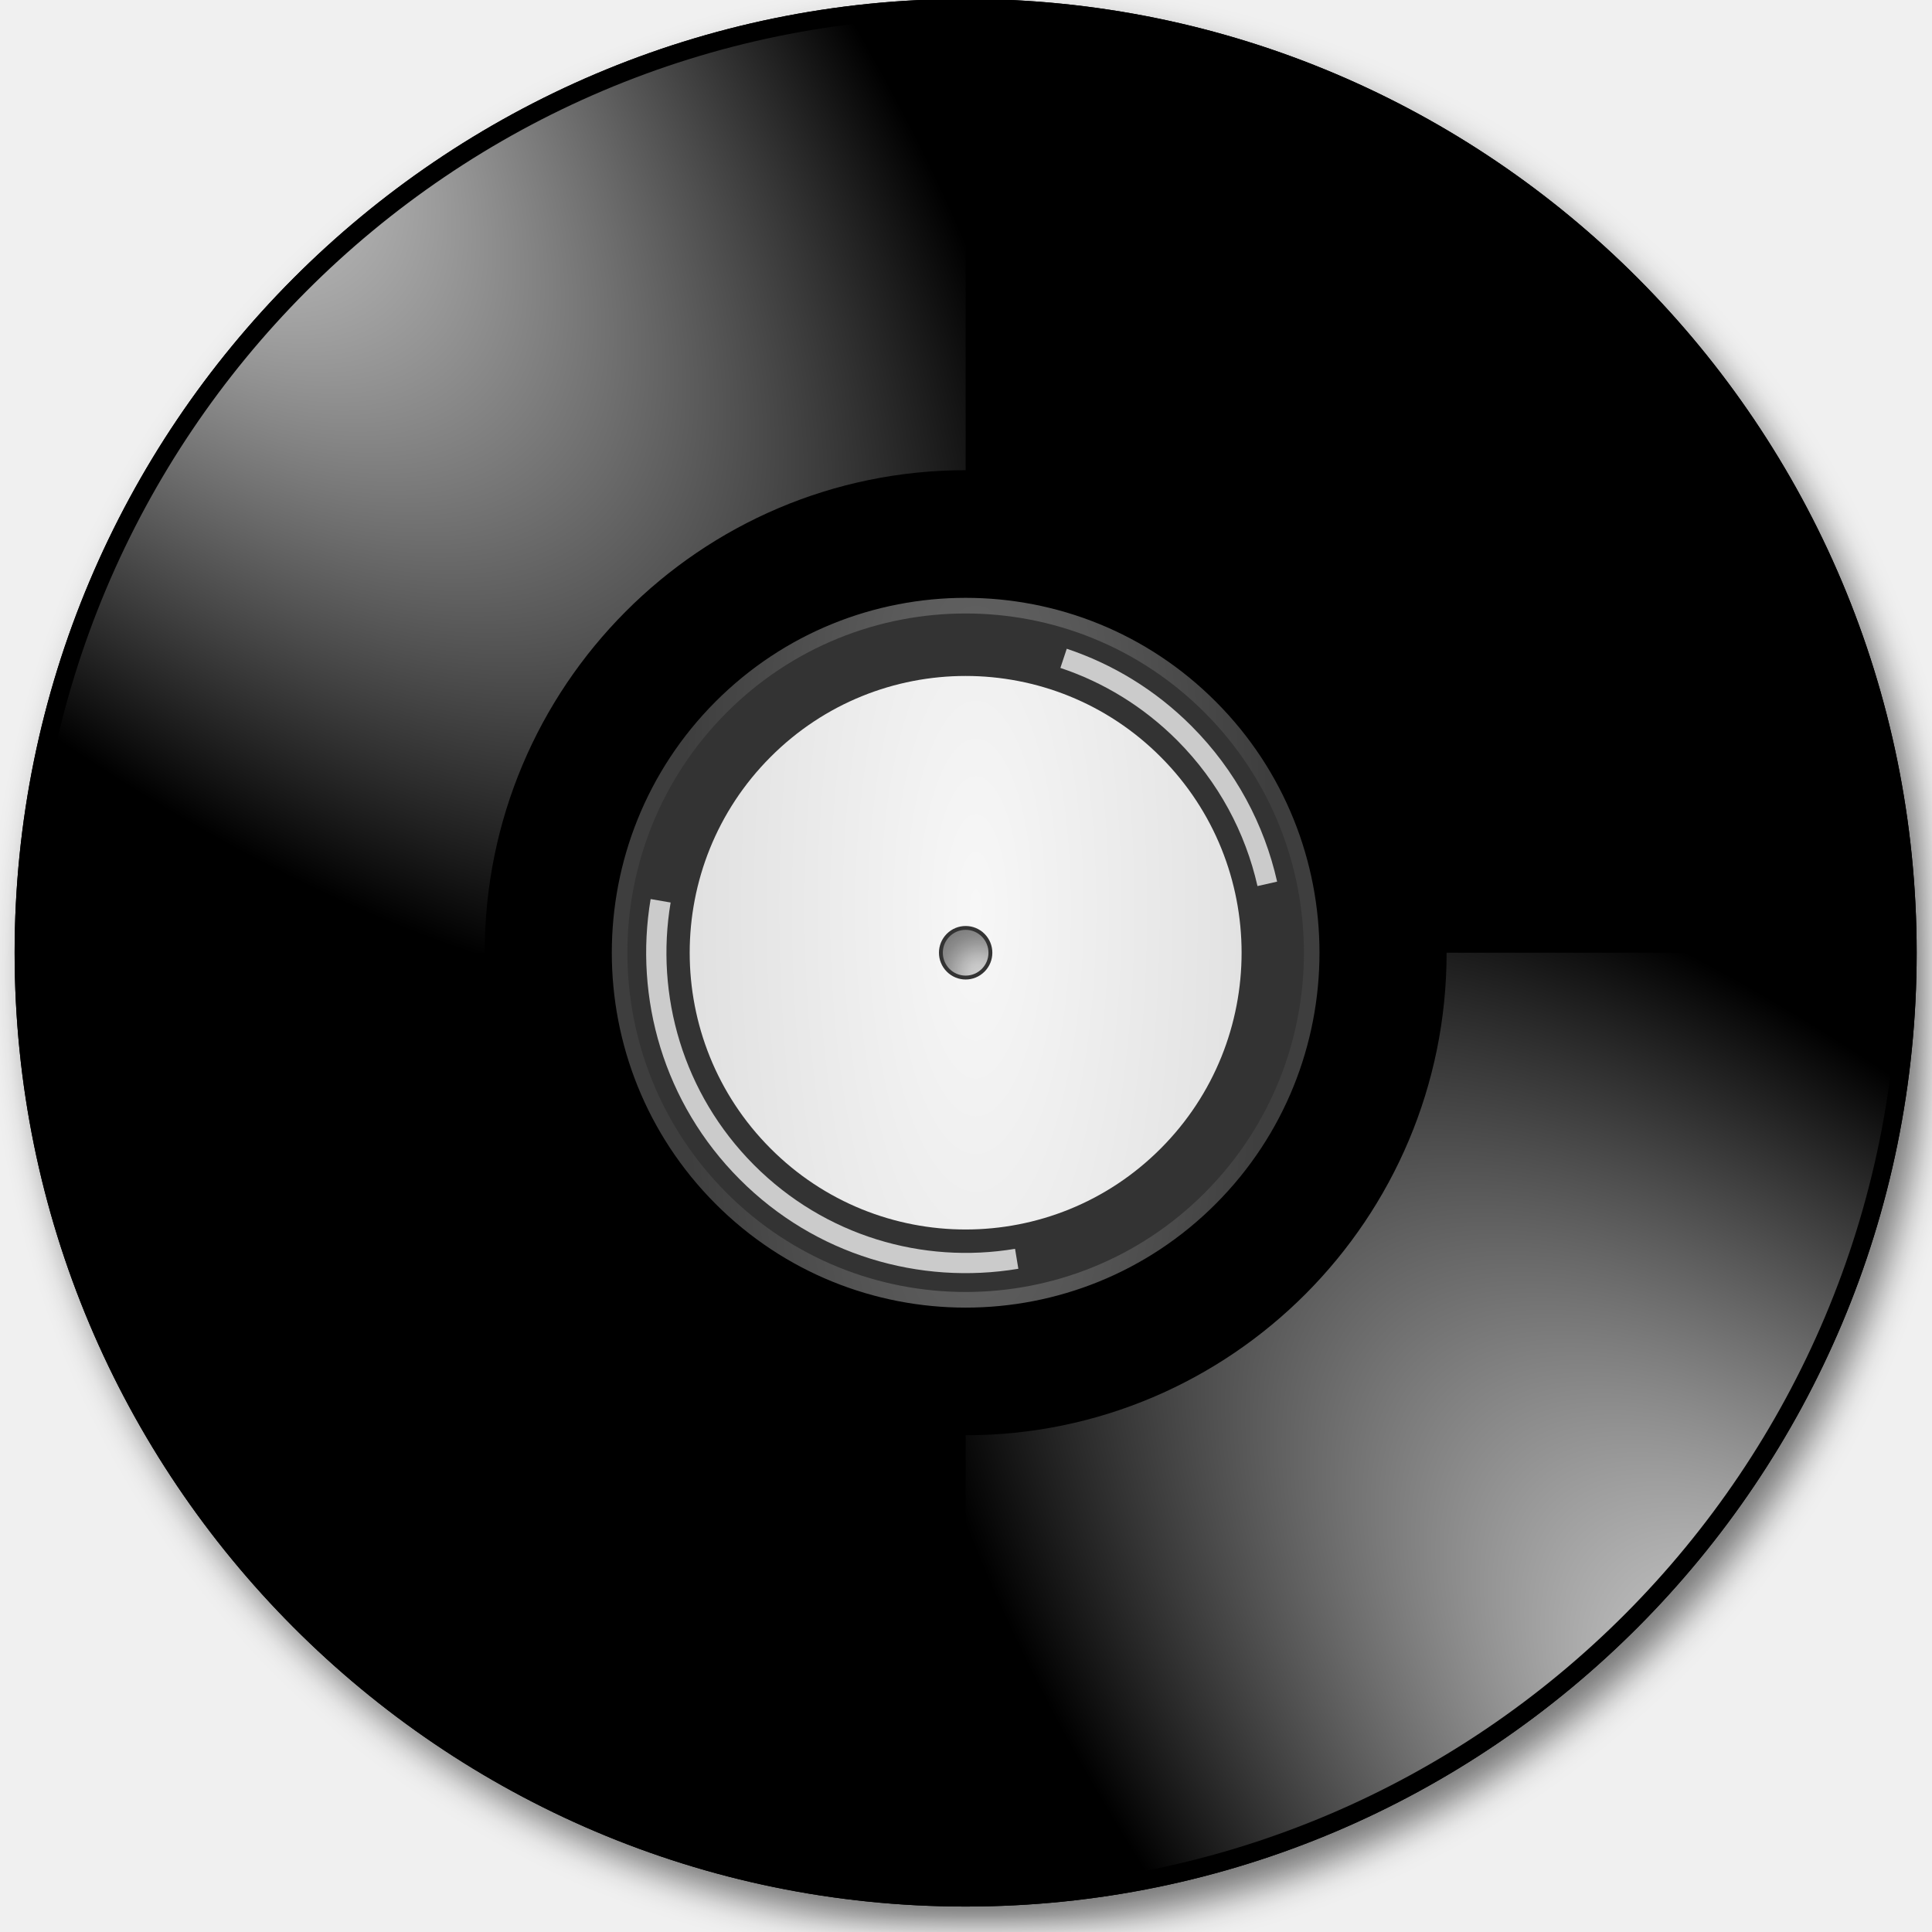
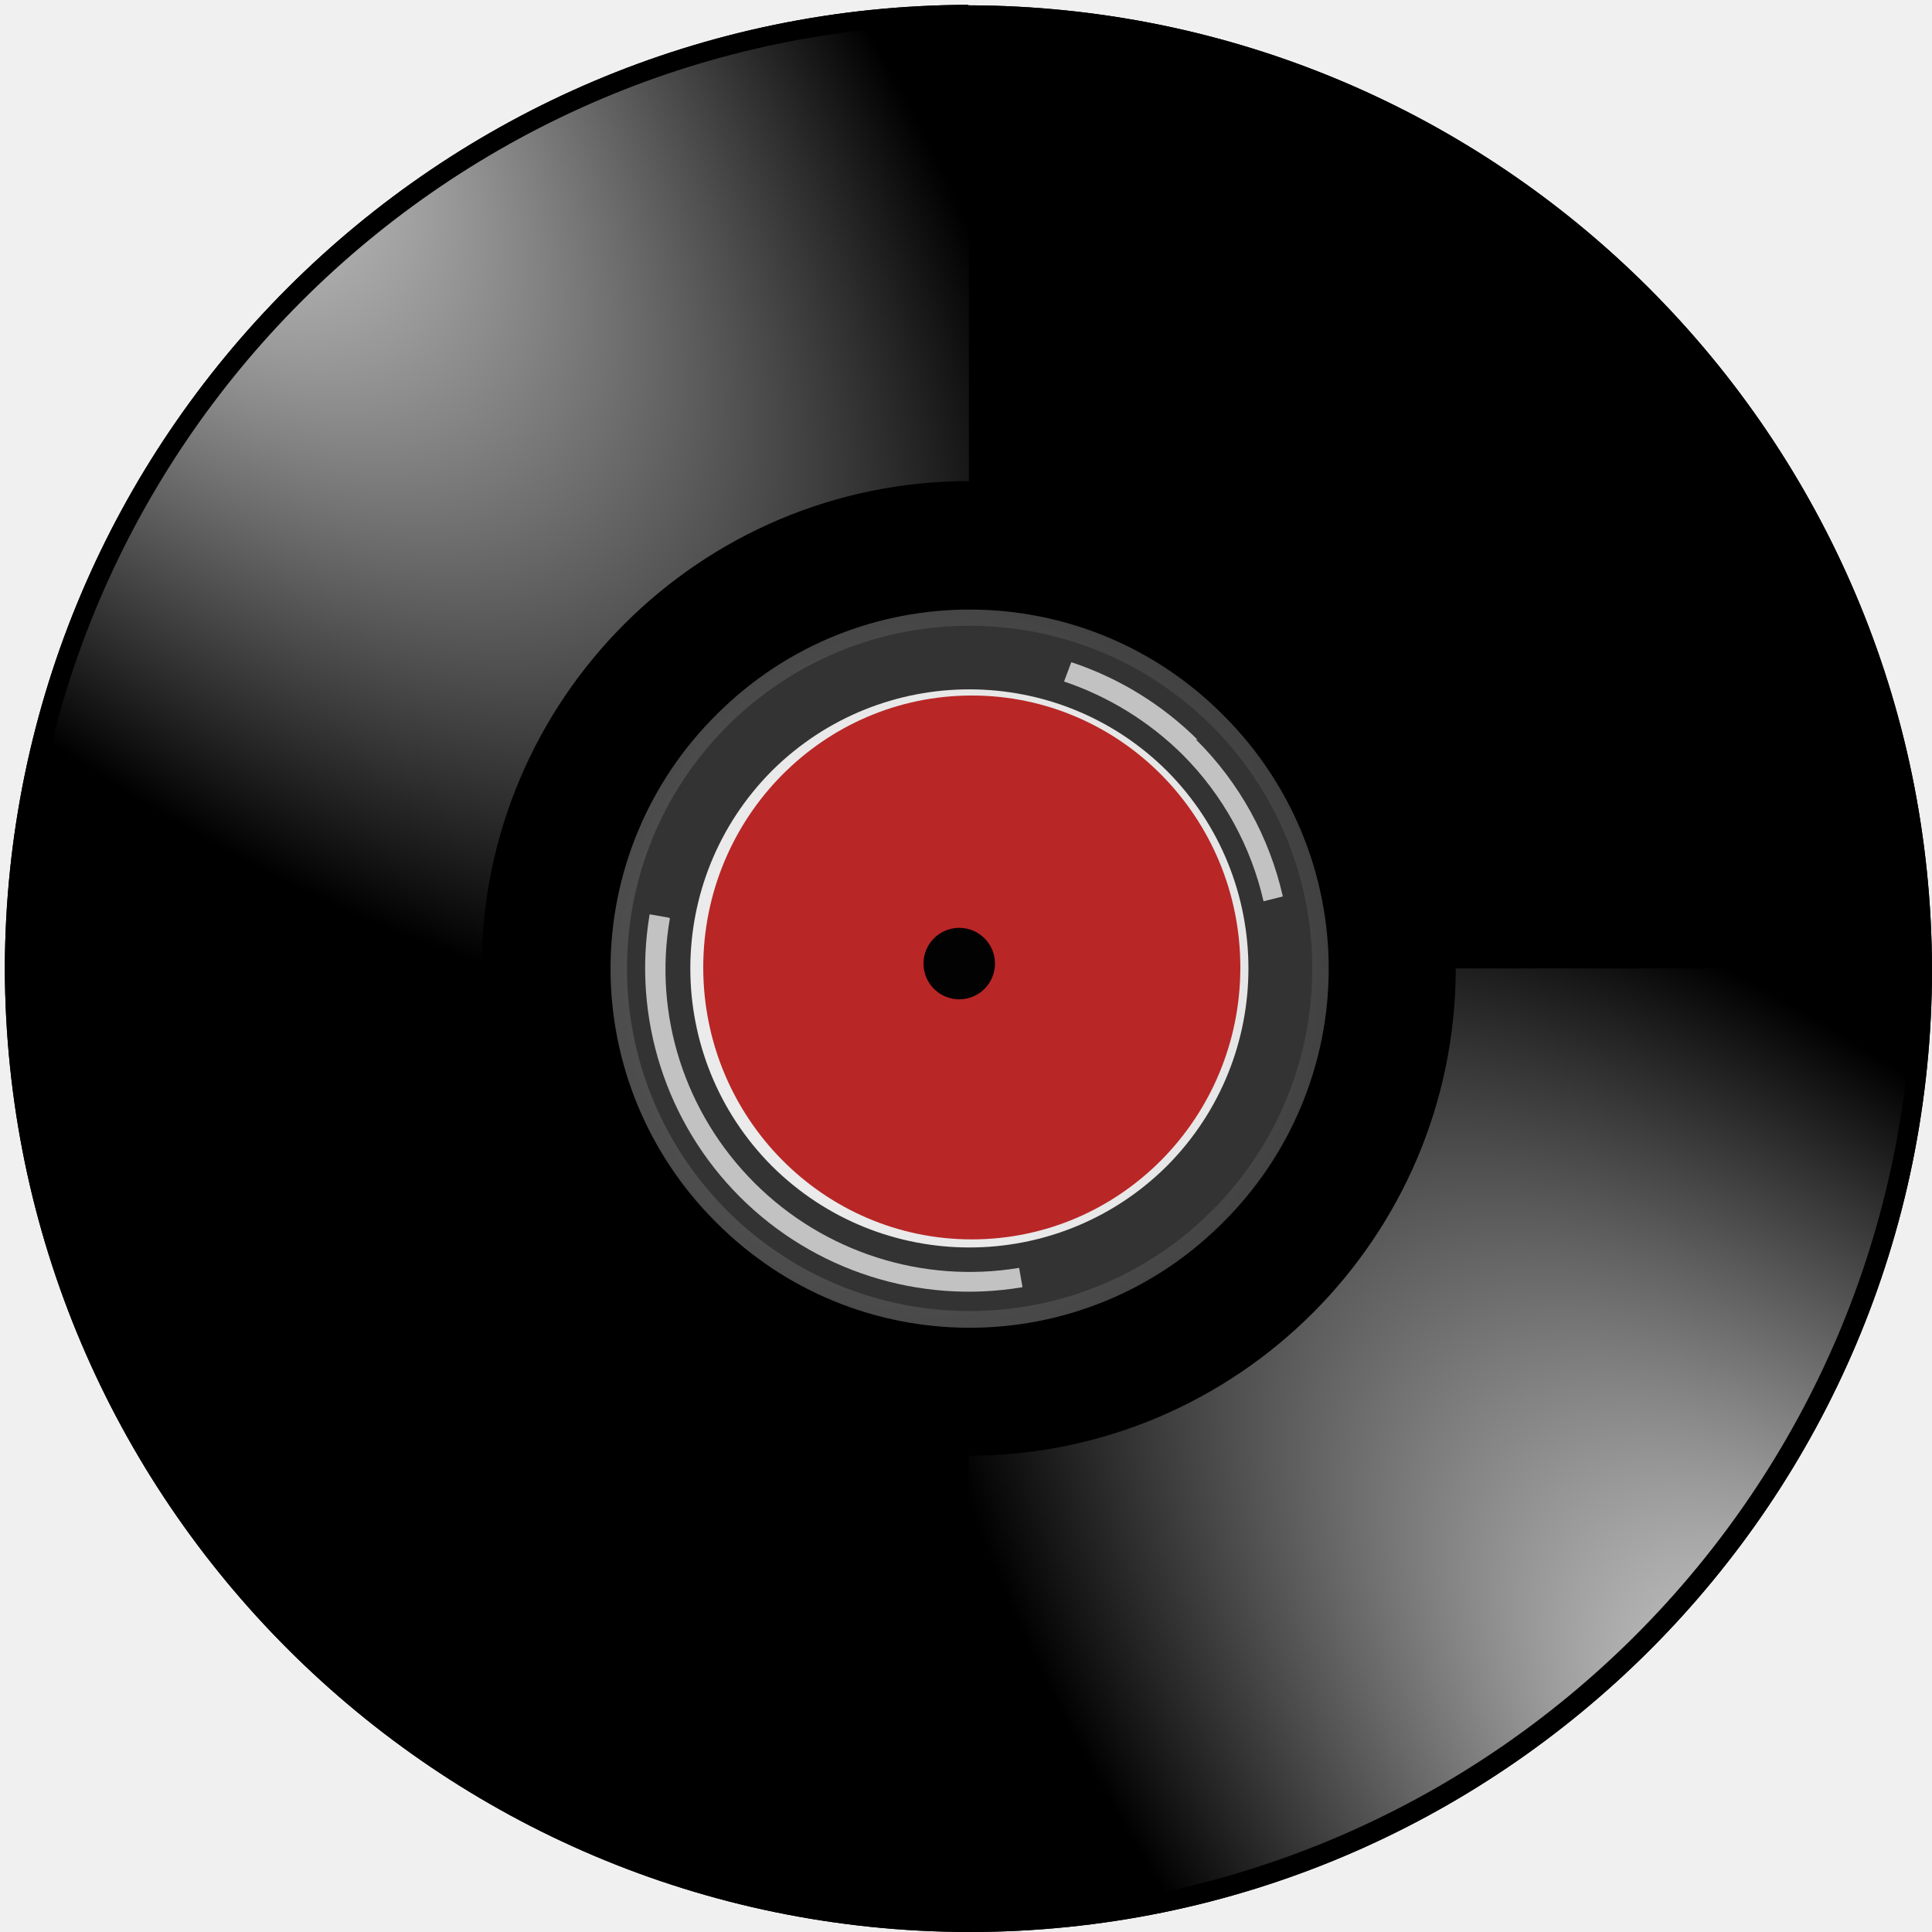
- <svg xmlns="http://www.w3.org/2000/svg" xmlns:xlink="http://www.w3.org/1999/xlink" width="400" height="400" version="1.0">
-   <defs id="defs4">
-     <filter id="filter3315">
-       <feGaussianBlur stdDeviation="3.7" id="feGaussianBlur3317" />
-     </filter>
-     <linearGradient id="linearGradient3153">
-       <stop offset="0" stop-color="#fff" id="stop3155" />
-       <stop offset="1" stop-opacity="0" stop-color="#fff" id="stop3157" />
-     </linearGradient>
-     <radialGradient r="92.5" gradientTransform="matrix(-0.9354532,0.9704347,-2.110064,-2.188971,720.0197,163.6871)" cx="289.43" cy="209.67" gradientUnits="userSpaceOnUse" xlink:href="#linearGradient3153" id="radialGradient3328" />
-     <radialGradient r="92.5" gradientTransform="matrix(0.9354532,-0.9704347,2.110064,2.188971,-315.9395,212.4772)" cx="289.43" cy="209.67" gradientUnits="userSpaceOnUse" xlink:href="#linearGradient3153" id="radialGradient3331" />
-     <radialGradient r="53.688" gradientTransform="matrix(0,3.206063,-1.07574,0,409.4858,-450.8205)" cx="199.28" cy="192.84" gradientUnits="userSpaceOnUse" id="radialGradient3349">
-       <stop offset="0" stop-color="#f7f7f7" id="stop3265" />
-       <stop offset="1" stop-color="#e1e1e1" id="stop3267" />
+ <svg xmlns="http://www.w3.org/2000/svg" width="400" height="400">
+   <g vector-effect="non-scaling-stroke">
+     <path vector-effect="non-scaling-stroke" fill-opacity=".5" d="M203.5 199c3 0 5.7 2.4 5.7 5.5s-2.5 5.8-5.7 5.8c-3 0-5.5-2.5-5.5-5.8s2.5-5.6 5.6-5.6h-.1z" />
+     <path vector-effect="non-scaling-stroke" d="M200.6 1A200 200 0 0 0 1 200.5 200 200 0 0 0 200.6 400C310.8 400 400 310.7 400 200.6A200 200 0 0 0 200.4 1.1l.1-.1zm0 193.8c3-.1 5.6 2.4 5.6 5.7s-2.4 5.5-5.6 5.5-5.6-2.4-5.6-5.5 2.5-5.6 5.6-5.6v-.1z" />
+     <path vector-effect="non-scaling-stroke" fill="#333" d="M200.6 127.8a73 73 0 0 0-72.5 72.7 73 73 0 0 0 72.5 72.6 73 73 0 0 0 72.6-72.6 73 73 0 0 0-72.6-72.7zm0 67.7c2.5 0 5 2.2 5 5s-2.3 4.7-5 4.7-4.8-2-4.8-4.7 2.2-5 4.8-5z" />
+     <path vector-effect="non-scaling-stroke" d="M200.6 1A200 200 0 0 0 1 200.5 200 200 0 0 0 200.6 400C310.8 400 400 310.7 400 200.6A200 200 0 0 0 200.4 1.1l.1-.1zm0 4A196 196 0 0 1 396 200.4 196 196 0 0 1 200.6 396 196 196 0 0 1 5 200.4 196 196 0 0 1 200.6 4.9z" />
+     <radialGradient id="A" cx="77.7" cy="196.5" r="92.5" gradientTransform="matrix(0.9531 -0.9843 -2.1395 -2.2223 750.4557 908.8184)" gradientUnits="userSpaceOnUse">
+       <stop offset="0" stop-color="#fff" />
+       <stop offset="1" stop-color="#fff" stop-opacity="0" />
    </radialGradient>
-     <radialGradient r="68.844" gradientTransform="matrix(0,3.100381,-0.8862807,0,372.9537,-429.7734)" cx="199.28" cy="192.84" gradientUnits="userSpaceOnUse" id="radialGradient3352">
-       <stop offset="0" stop-color="#6c6c6c" id="stop3275" />
-       <stop offset="1" stop-color="#3e3e3e" id="stop3277" />
+     <path vector-effect="non-scaling-stroke" fill="url(#A)" d="M301.4 200.5a101 101 0 0 1-100.9 100.9V396A196 196 0 0 0 396 200.5h-94.7.1z" />
+     <radialGradient id="B" cx="-57.9" cy="345.1" r="92.5" gradientTransform="matrix(-0.9531 0.9843 2.1395 2.2223 -787.9597 -726.0996)" gradientUnits="userSpaceOnUse">
+       <stop offset="0" stop-color="#fff" />
+       <stop offset="1" stop-color="#fff" stop-opacity="0" />
    </radialGradient>
-   </defs>
-   <g>
-     <g stroke="null" fill-rule="evenodd" id="layer2">
-       <path stroke="null" fill-opacity="0.509" d="m202.811,4.044c-108.688,0 -196.899,88.47 -196.899,197.478c0.004,109.008 88.211,197.478 196.899,197.478s196.899,-88.47 196.899,-197.478s-88.211,-197.478 -196.899,-197.478zm0,191.938c3.055,0 5.524,2.476 5.524,5.54s-2.469,5.54 -5.524,5.54c-3.044,0 -5.513,-2.476 -5.513,-5.54s2.469,-5.54 5.513,-5.54z" filter="url(#filter3315)" id="path3309" />
-       <path stroke="null" d="m199.927,-0.225c-108.688,0 -196.899,88.47 -196.899,197.478s88.211,197.478 196.899,197.478s196.899,-88.47 196.899,-197.478s-88.211,-197.478 -196.899,-197.478zm0,191.938c3.055,0 5.524,2.476 5.524,5.54s-2.469,5.54 -5.524,5.54s-5.524,-2.476 -5.524,-5.54s2.469,-5.54 5.524,-5.54z" id="path3191" />
-       <path stroke="null" fill="#333" d="m199.927,125.371c-39.55,0 -71.671,32.216 -71.671,71.882s32.121,71.882 71.671,71.882s71.671,-32.216 71.671,-71.882s-32.121,-71.882 -71.671,-71.882zm0,67.142c2.608,0 4.726,2.124 4.726,4.739s-2.118,4.739 -4.726,4.739s-4.726,-2.124 -4.726,-4.739s2.118,-4.739 4.726,-4.739z" id="path3271" />
-       <path stroke="null" d="m199.927,-0.225c-108.688,0 -196.899,88.47 -196.899,197.478s88.211,197.478 196.899,197.478s196.899,-88.47 196.899,-197.478s-88.211,-197.478 -196.899,-197.478zm0,3.836c106.591,0 193.11,86.738 193.11,193.646s-86.518,193.678 -193.11,193.678s-193.11,-86.773 -193.11,-193.678c0.003,-106.905 86.519,-193.646 193.11,-193.646z" id="path3176" />
-       <path stroke="null" fill="url(#radialGradient3331)" d="m299.505,197.252c0,55.134 -44.606,99.902 -99.578,99.902l0,93.775c106.591,0 193.11,-86.773 193.11,-193.678l-93.532,0z" id="path3151" />
-       <path stroke="null" fill="url(#radialGradient3328)" d="m100.349,197.252c0,-55.134 44.606,-99.902 99.578,-99.902l0,-93.773c-106.591,0 -193.11,86.772 -193.11,193.678l93.532,0l0,-0.002z" id="path3193" />
-       <path stroke="null" fill="url(#radialGradient3352)" d="m251.738,145.289c-28.598,-28.682 -75.024,-28.682 -103.622,0s-28.598,75.244 0,103.927s75.024,28.682 103.622,0s28.598,-75.244 0,-103.927zm-2.278,2.284c27.332,27.423 27.332,71.935 0,99.358c-27.342,27.412 -71.724,27.412 -99.067,0c-27.332,-27.423 -27.332,-71.935 0,-99.358c27.342,-27.412 71.724,-27.412 99.067,0z" id="path3215" />
-       <path stroke="null" fill="url(#radialGradient3349)" d="m240.328,156.732c-22.297,-22.374 -58.506,-22.374 -80.803,0c-22.308,22.363 -22.308,58.678 0,81.041c22.297,22.374 58.506,22.374 80.803,0c22.308,-22.363 22.308,-58.678 0,-81.041zm-36.495,36.603c2.161,2.167 2.161,5.668 0,7.835s-5.652,2.167 -7.812,0s-2.161,-5.668 0,-7.835c2.161,-2.156 5.652,-2.156 7.812,0z" id="path3223" />
-       <path stroke="null" fill="#fff" d="m246.704,150.338c-7.514,-7.536 -16.401,-12.863 -25.842,-16.022l-1.32,3.971c8.844,2.946 17.157,7.963 24.203,15.019c8.568,8.604 14.102,19.097 16.603,30.145l4.066,-0.918c-2.661,-11.795 -8.557,-23.014 -17.71,-32.194z" opacity="0.743" id="path3230" />
-       <path stroke="null" fill="#fff" d="m138.846,186.856l-4.14,-0.715c-3.438,20.474 2.703,42.25 18.445,58.026c15.688,15.745 37.326,21.915 57.686,18.52l-0.681,-4.131c-19.073,3.181 -39.337,-2.615 -54.046,-17.357c-14.741,-14.795 -20.488,-35.172 -17.263,-54.344z" opacity="0.743" id="path3232" />
-     </g>
+     <path vector-effect="non-scaling-stroke" fill="url(#B)" d="M99.7 200.5A101 101 0 0 1 200.6 99.6V5A196 196 0 0 0 5 200.5h94.7 0z" />
+     <radialGradient id="C" cx="187.3" cy="202.2" r="90.5" gradientTransform="matrix(1.014 0 0 1.0148 -0.0144 -1.0288)" gradientUnits="userSpaceOnUse">
+       <stop offset="0" stop-color="#6c6c6c" />
+       <stop offset="1" stop-color="#3e3e3e" />
+     </radialGradient>
+     <path vector-effect="non-scaling-stroke" fill="url(#C)" d="M253.2 148a74 74 0 0 0-104.5-.4l-.4.4a74 74 0 0 0-.3 104.8l.3.3a74 74 0 0 0 104.5.4l.4-.4a74 74 0 0 0 .3-104.8l-.3-.3zm-2.3 2.3a71 71 0 0 1 0 100.4 71 71 0 0 1-100.2.1l-.1-.1a71 71 0 0 1 0-100.4 71 71 0 0 1 100.2-.1l.1.1h0z" />
+     <radialGradient id="D" cx="188.3" cy="201.9" r="85.3" gradientTransform="matrix(1.014 0 0 1.0148 -0.0144 -1.0288)" gradientUnits="userSpaceOnUse">
+       <stop offset="0" stop-color="#f7f7f7" />
+       <stop offset="1" stop-color="#e1e1e1" />
+     </radialGradient>
+     <path vector-effect="non-scaling-stroke" fill="url(#D)" d="M241.6 159.6a58 58 0 0 0-81.7-.1l-.1.1a58 58 0 0 0 0 81.8 58 58 0 0 0 81.7.1l.1-.1a58 58 0 0 0 0-81.8zm-37 37c2.2 2.2 2.2 5.8 0 8s-5.8 2.2-8 0-2.2-5.8 0-8c2.2-2.2 5.8-2.2 8 0z" />
+     <path vector-effect="non-scaling-stroke" opacity=".7" fill="#fff" d="M248 153.2a67 67 0 0 0-26.2-16.1l-1.5 4a64 64 0 0 1 24.5 15.1c8.4 8.4 14.2 19 16.8 30.4l4-1c-2.8-12.3-9-23.6-18-32.5h.2zM138.5 190l-4-.7a67 67 0 0 0 77.2 77.2l-.7-4a63 63 0 0 1-54.8-17.6c-14.4-14.4-21-34.8-17.5-54.8h-.1z" />
  </g>
+   <ellipse vector-effect="non-scaling-stroke" fill="#b92626" cx="201.2" cy="200.3" rx="55.6" ry="56.3" />
+   <ellipse vector-effect="non-scaling-stroke" fill="#020202" cx="198.6" cy="199.5" rx="7.4" ry="7.4" />
</svg>
